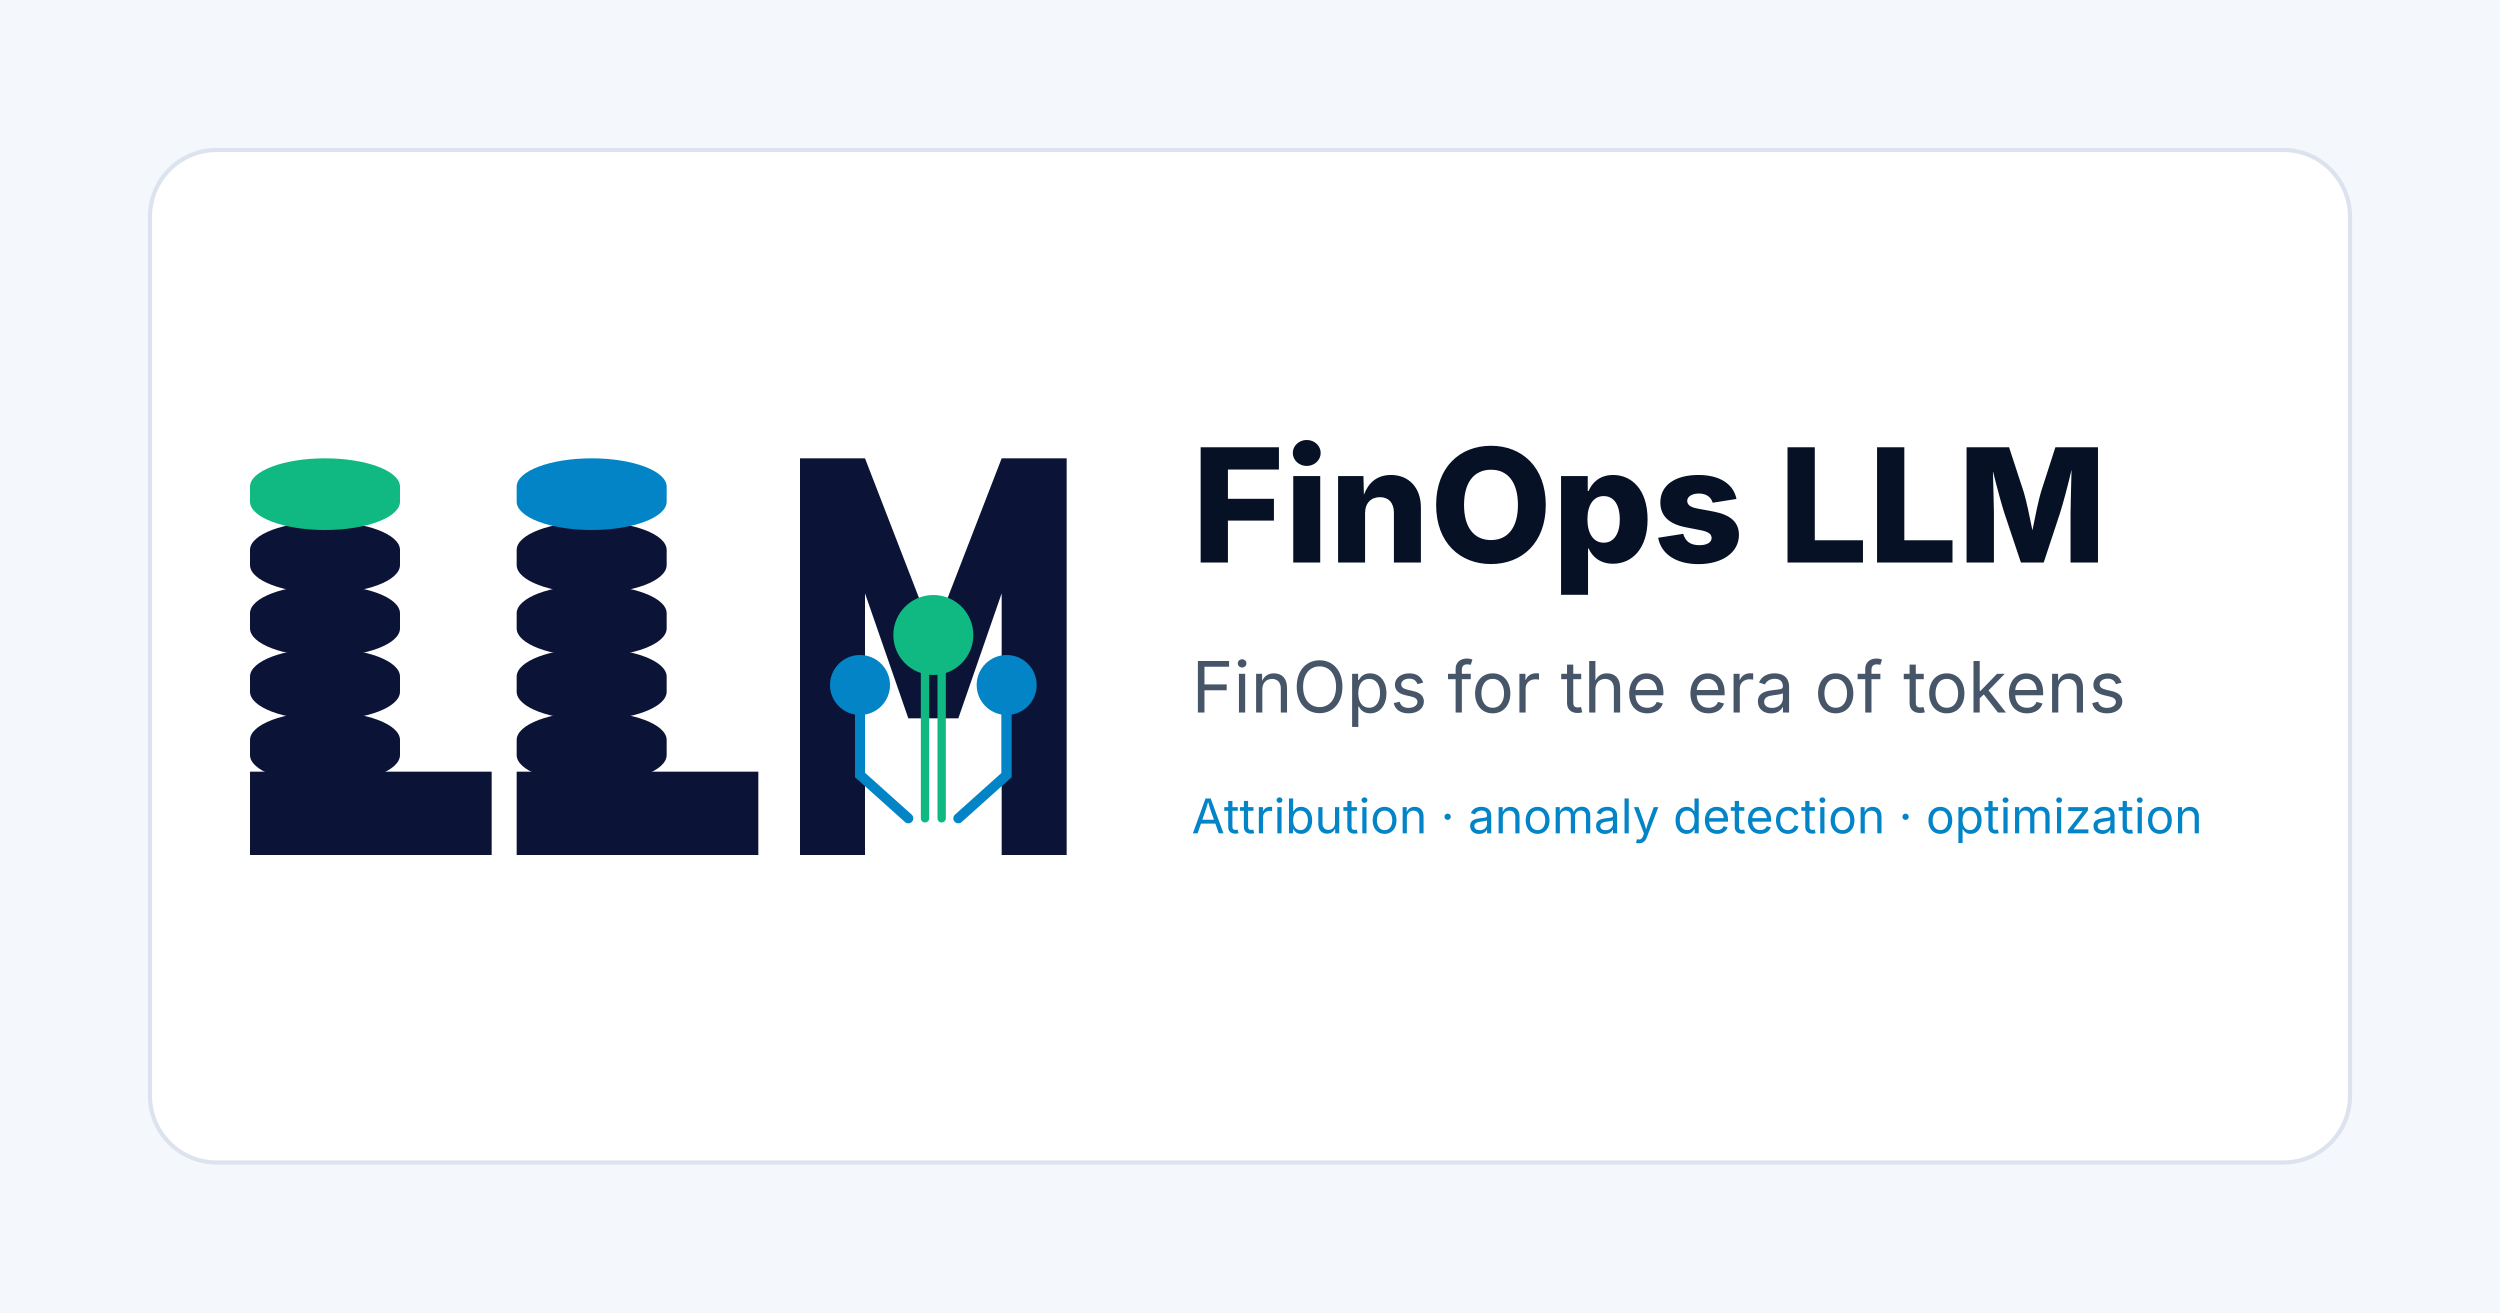
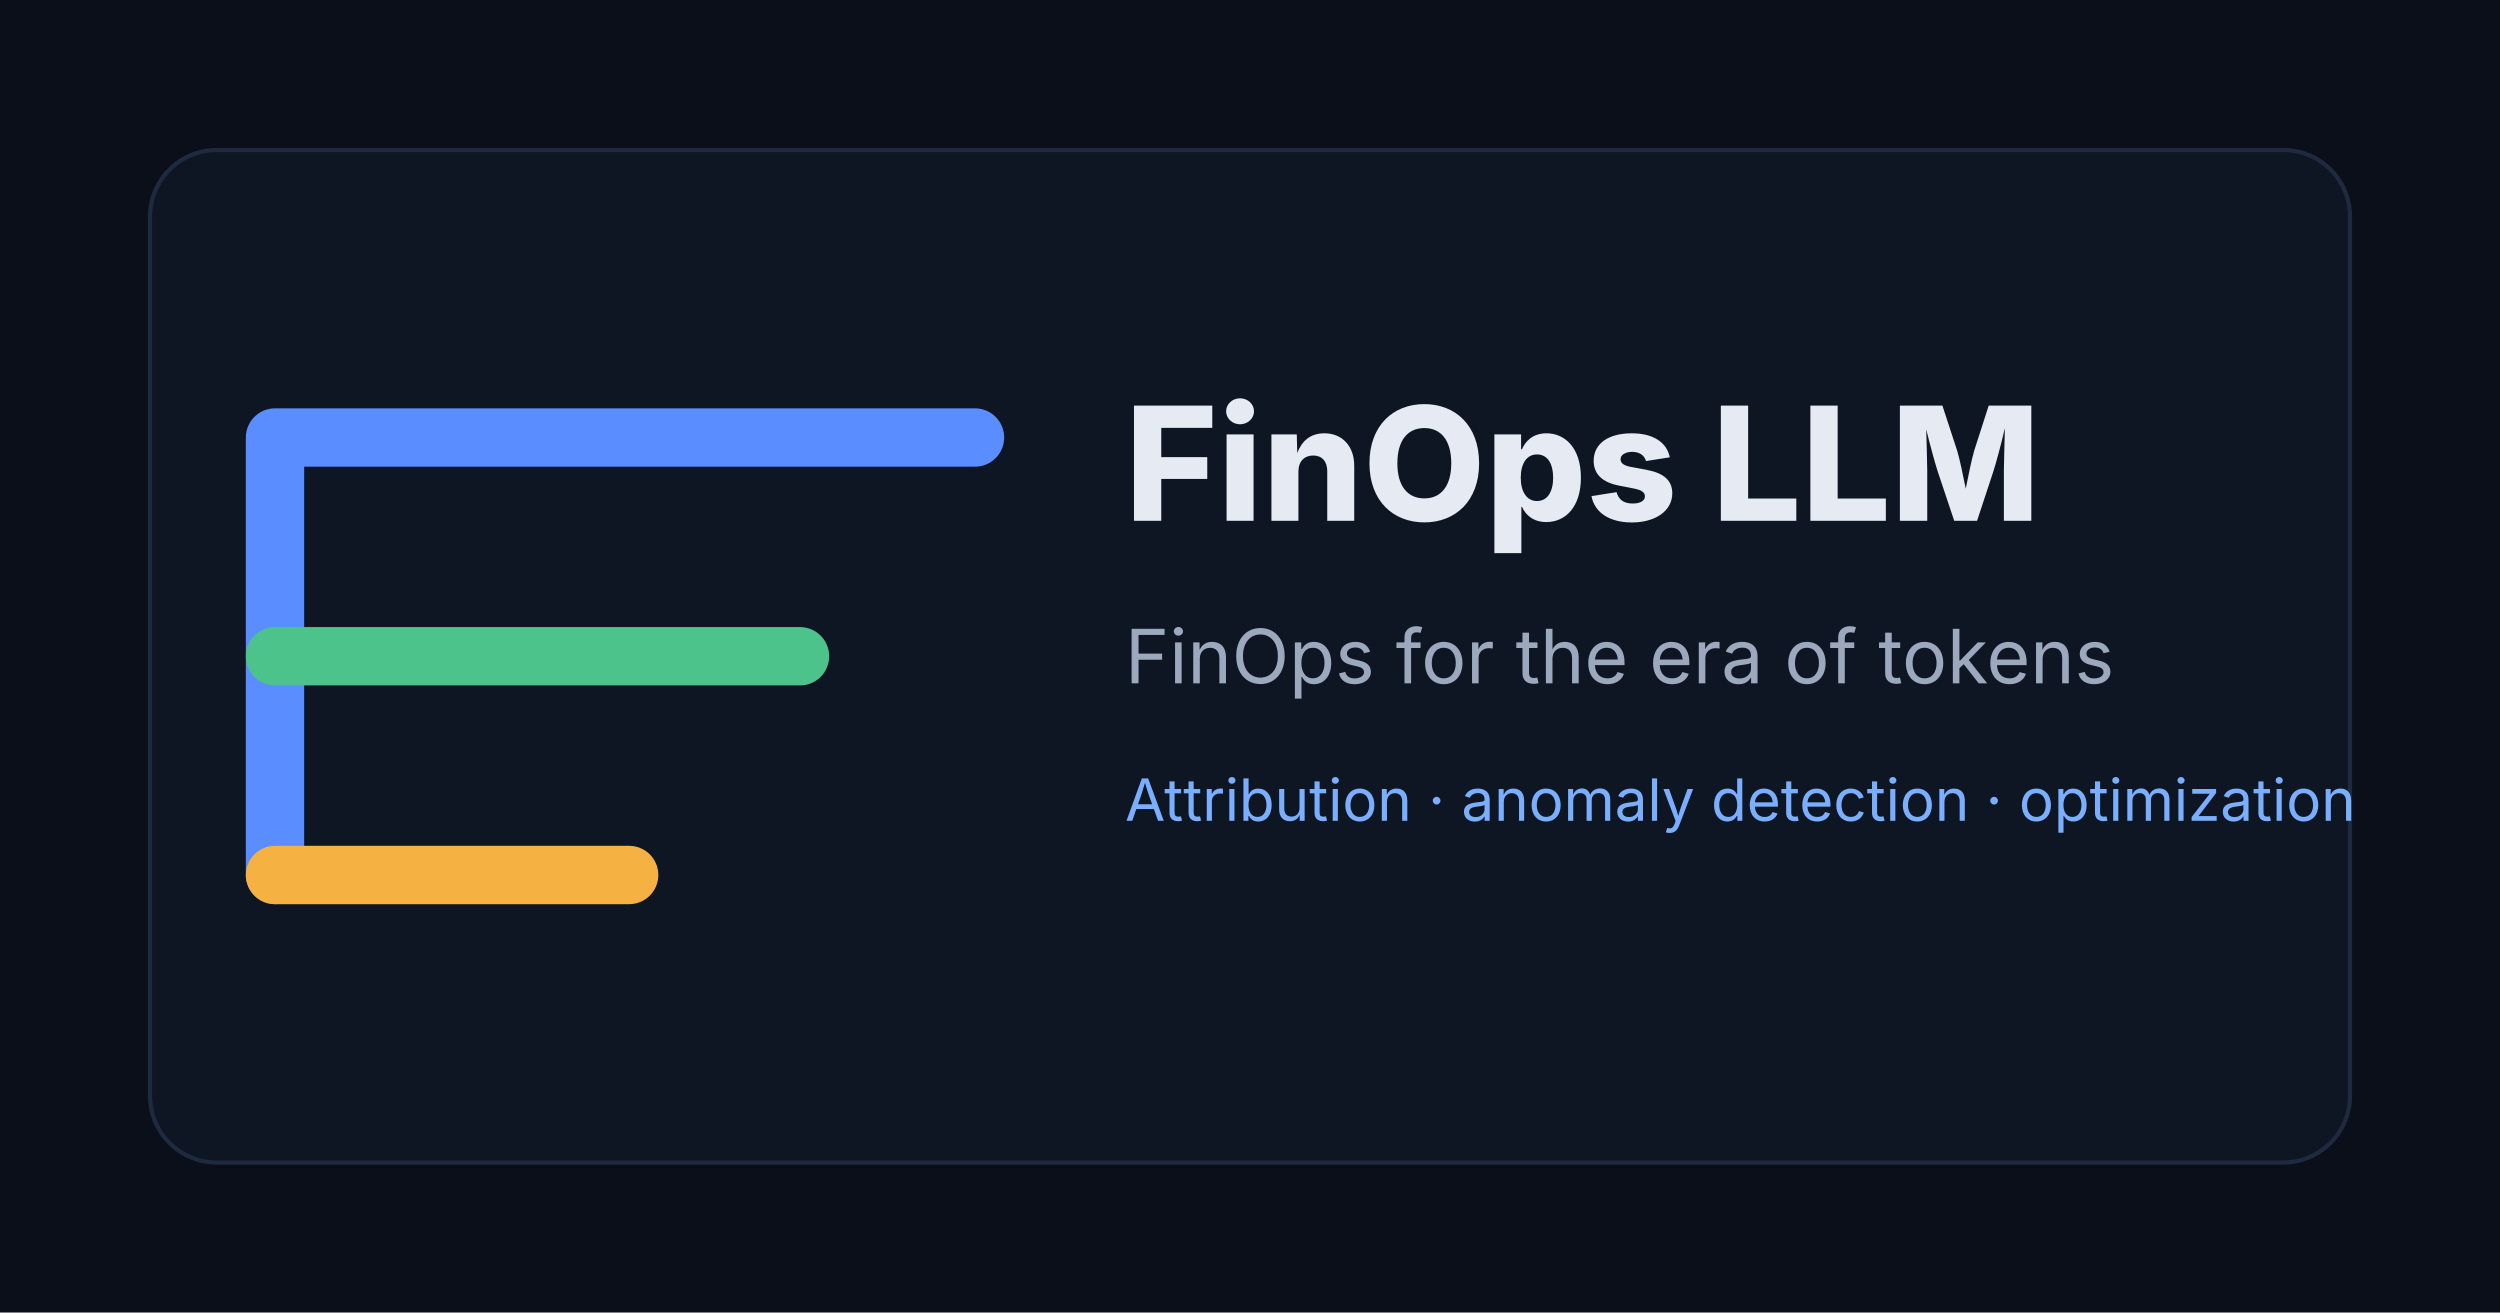
<svg xmlns="http://www.w3.org/2000/svg" width="1200" height="630" viewBox="0 0 1200 630">
-   <defs>
-     <path id="coin" d="M0,34 A90,34 0 0 1 180,34 L180,52 A90,34 0 0 1 0,52 Z" />
-   </defs>
-   <rect width="1200" height="630" fill="#F4F7FB" />
-   <rect x="72" y="72" width="1056" height="486" rx="32" fill="#FFFFFF" stroke="#DCE3EE" stroke-width="2" />
-   <g transform="translate(120,220) scale(0.4) translate(-30,-40)">
-     <use href="#coin" x="30" y="344" fill="#0B1437" />
-     <use href="#coin" x="30" y="268" fill="#0B1437" />
-     <use href="#coin" x="30" y="192" fill="#0B1437" />
-     <use href="#coin" x="30" y="116" fill="#0B1437" />
-     <use href="#coin" x="30" y="40" fill="#10B981" />
-     <use href="#coin" x="350" y="344" fill="#0B1437" />
-     <use href="#coin" x="350" y="268" fill="#0B1437" />
-     <use href="#coin" x="350" y="192" fill="#0B1437" />
-     <use href="#coin" x="350" y="116" fill="#0B1437" />
-     <use href="#coin" x="350" y="40" fill="#0284C7" />
-     <rect x="30" y="416" width="290" height="100" fill="#0B1437" />
-     <rect x="350" y="416" width="290" height="100" fill="#0B1437" />
-     <path fill="#0B1437" d="M690,516 L690,40 L768,40 L850,252 L932,40 L1010,40 L1010,516 L932,516 L932,202 L880,352 L820,352 L768,202 L768,516 Z" />
-     <g fill="none" stroke-linecap="round">
-       <path stroke="#10B981" stroke-width="10" d="M840,252 V472 M860,252 V472" />
-       <path stroke="#0284C7" stroke-width="12" d="M762,348 V420 L820,472" />
-       <path stroke="#0284C7" stroke-width="12" d="M938,348 V420 L880,472" />
-     </g>
-     <circle cx="762" cy="312" r="36" fill="#0284C7" />
-     <circle cx="938" cy="312" r="36" fill="#0284C7" />
-     <circle cx="850" cy="252" r="48" fill="#10B981" />
-   </g>
-   <text x="572" y="270" fill="#071126" font-family="Inter, Arial, sans-serif" font-size="76" font-weight="800">FinOps LLM</text>
-   <text x="572" y="342" fill="#475569" font-family="Inter, Arial, sans-serif" font-size="34">FinOps for the era of tokens</text>
-   <text x="572" y="400" fill="#0284C7" font-family="Inter, Arial, sans-serif" font-size="23">Attribution · anomaly detection · optimization</text>
+   <rect width="1200" height="630" fill="#0A0F1A" />
+   <rect x="72" y="72" width="1056" height="486" rx="32" fill="#0F1623" stroke="#1E2A3F" stroke-width="2" />
+   <path d="M132 420V210h336" fill="none" stroke="#5A8DFF" stroke-width="28" stroke-linecap="round" stroke-linejoin="round" />
+   <path d="M132 315h252" fill="none" stroke="#4CC38A" stroke-width="28" stroke-linecap="round" />
+   <path d="M132 420h170" fill="none" stroke="#F5B242" stroke-width="28" stroke-linecap="round" />
+   <text x="540" y="250" fill="#E6EAF2" font-family="Inter, Arial, sans-serif" font-size="76" font-weight="800">FinOps LLM</text>
+   <text x="540" y="328" fill="#9BA8BE" font-family="Inter, Arial, sans-serif" font-size="36">FinOps for the era of tokens</text>
+   <text x="540" y="394" fill="#7AAFFF" font-family="Inter, Arial, sans-serif" font-size="28">Attribution · anomaly detection · optimization</text>
</svg>
